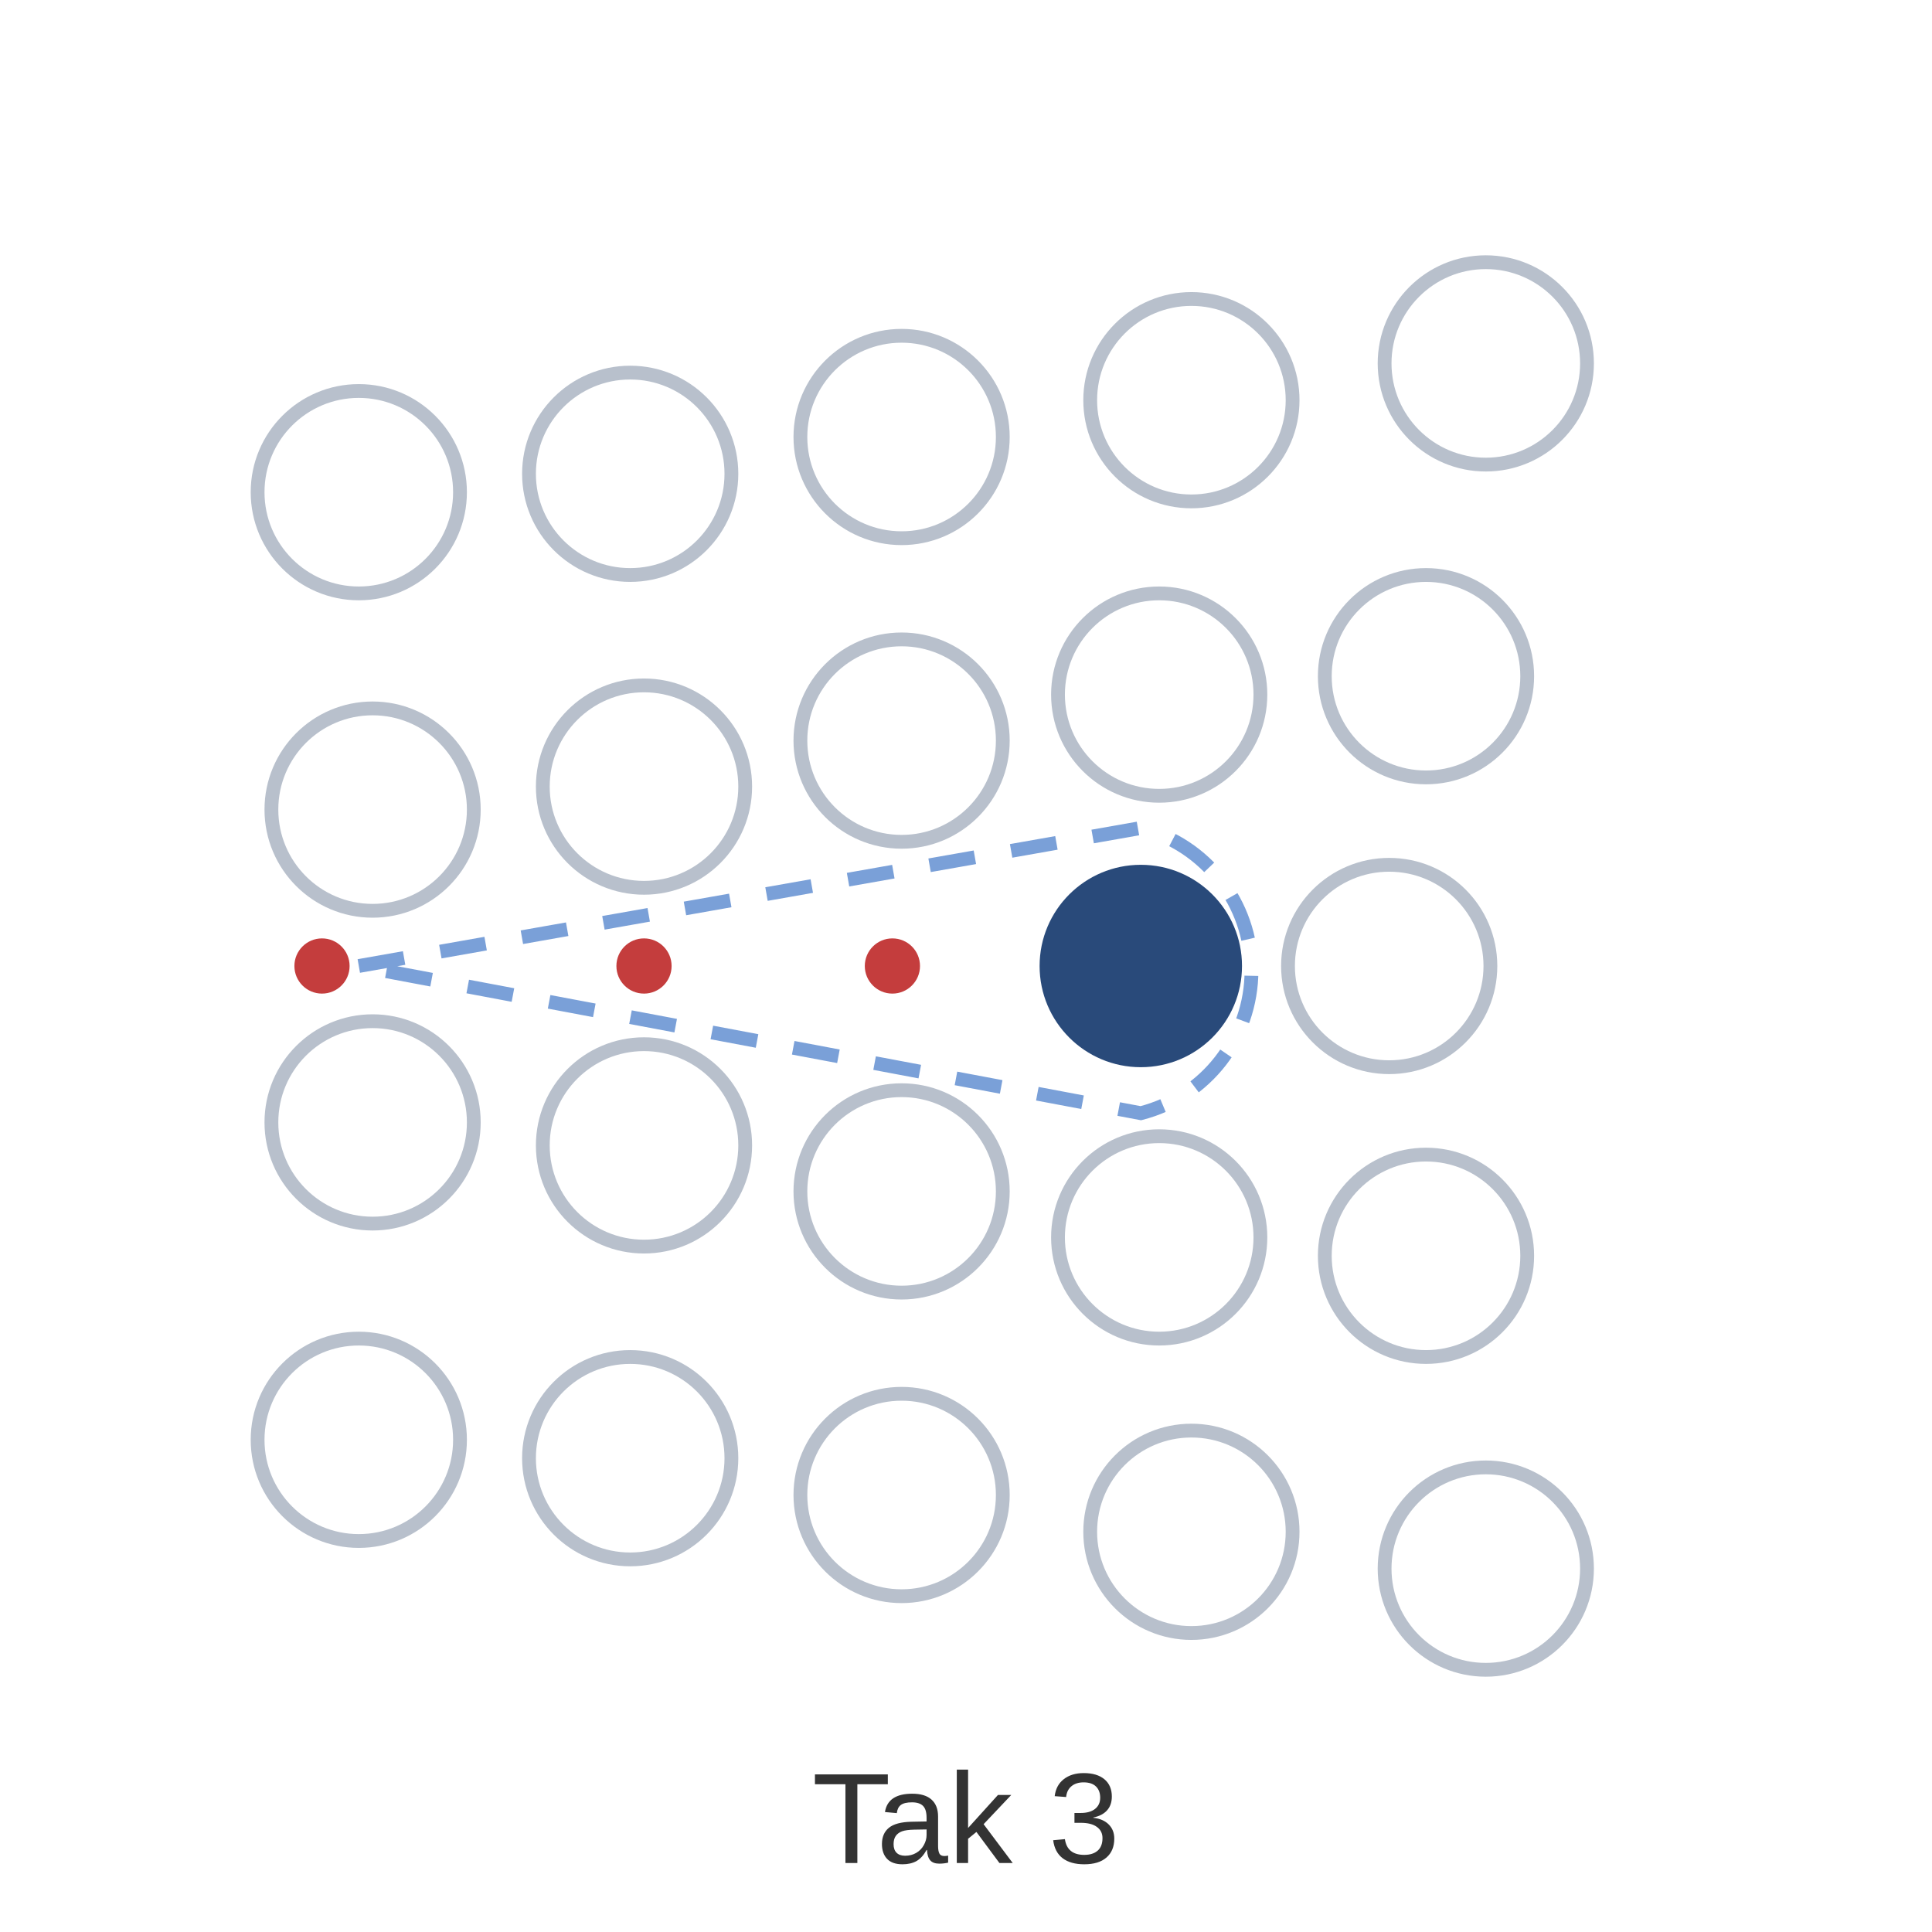
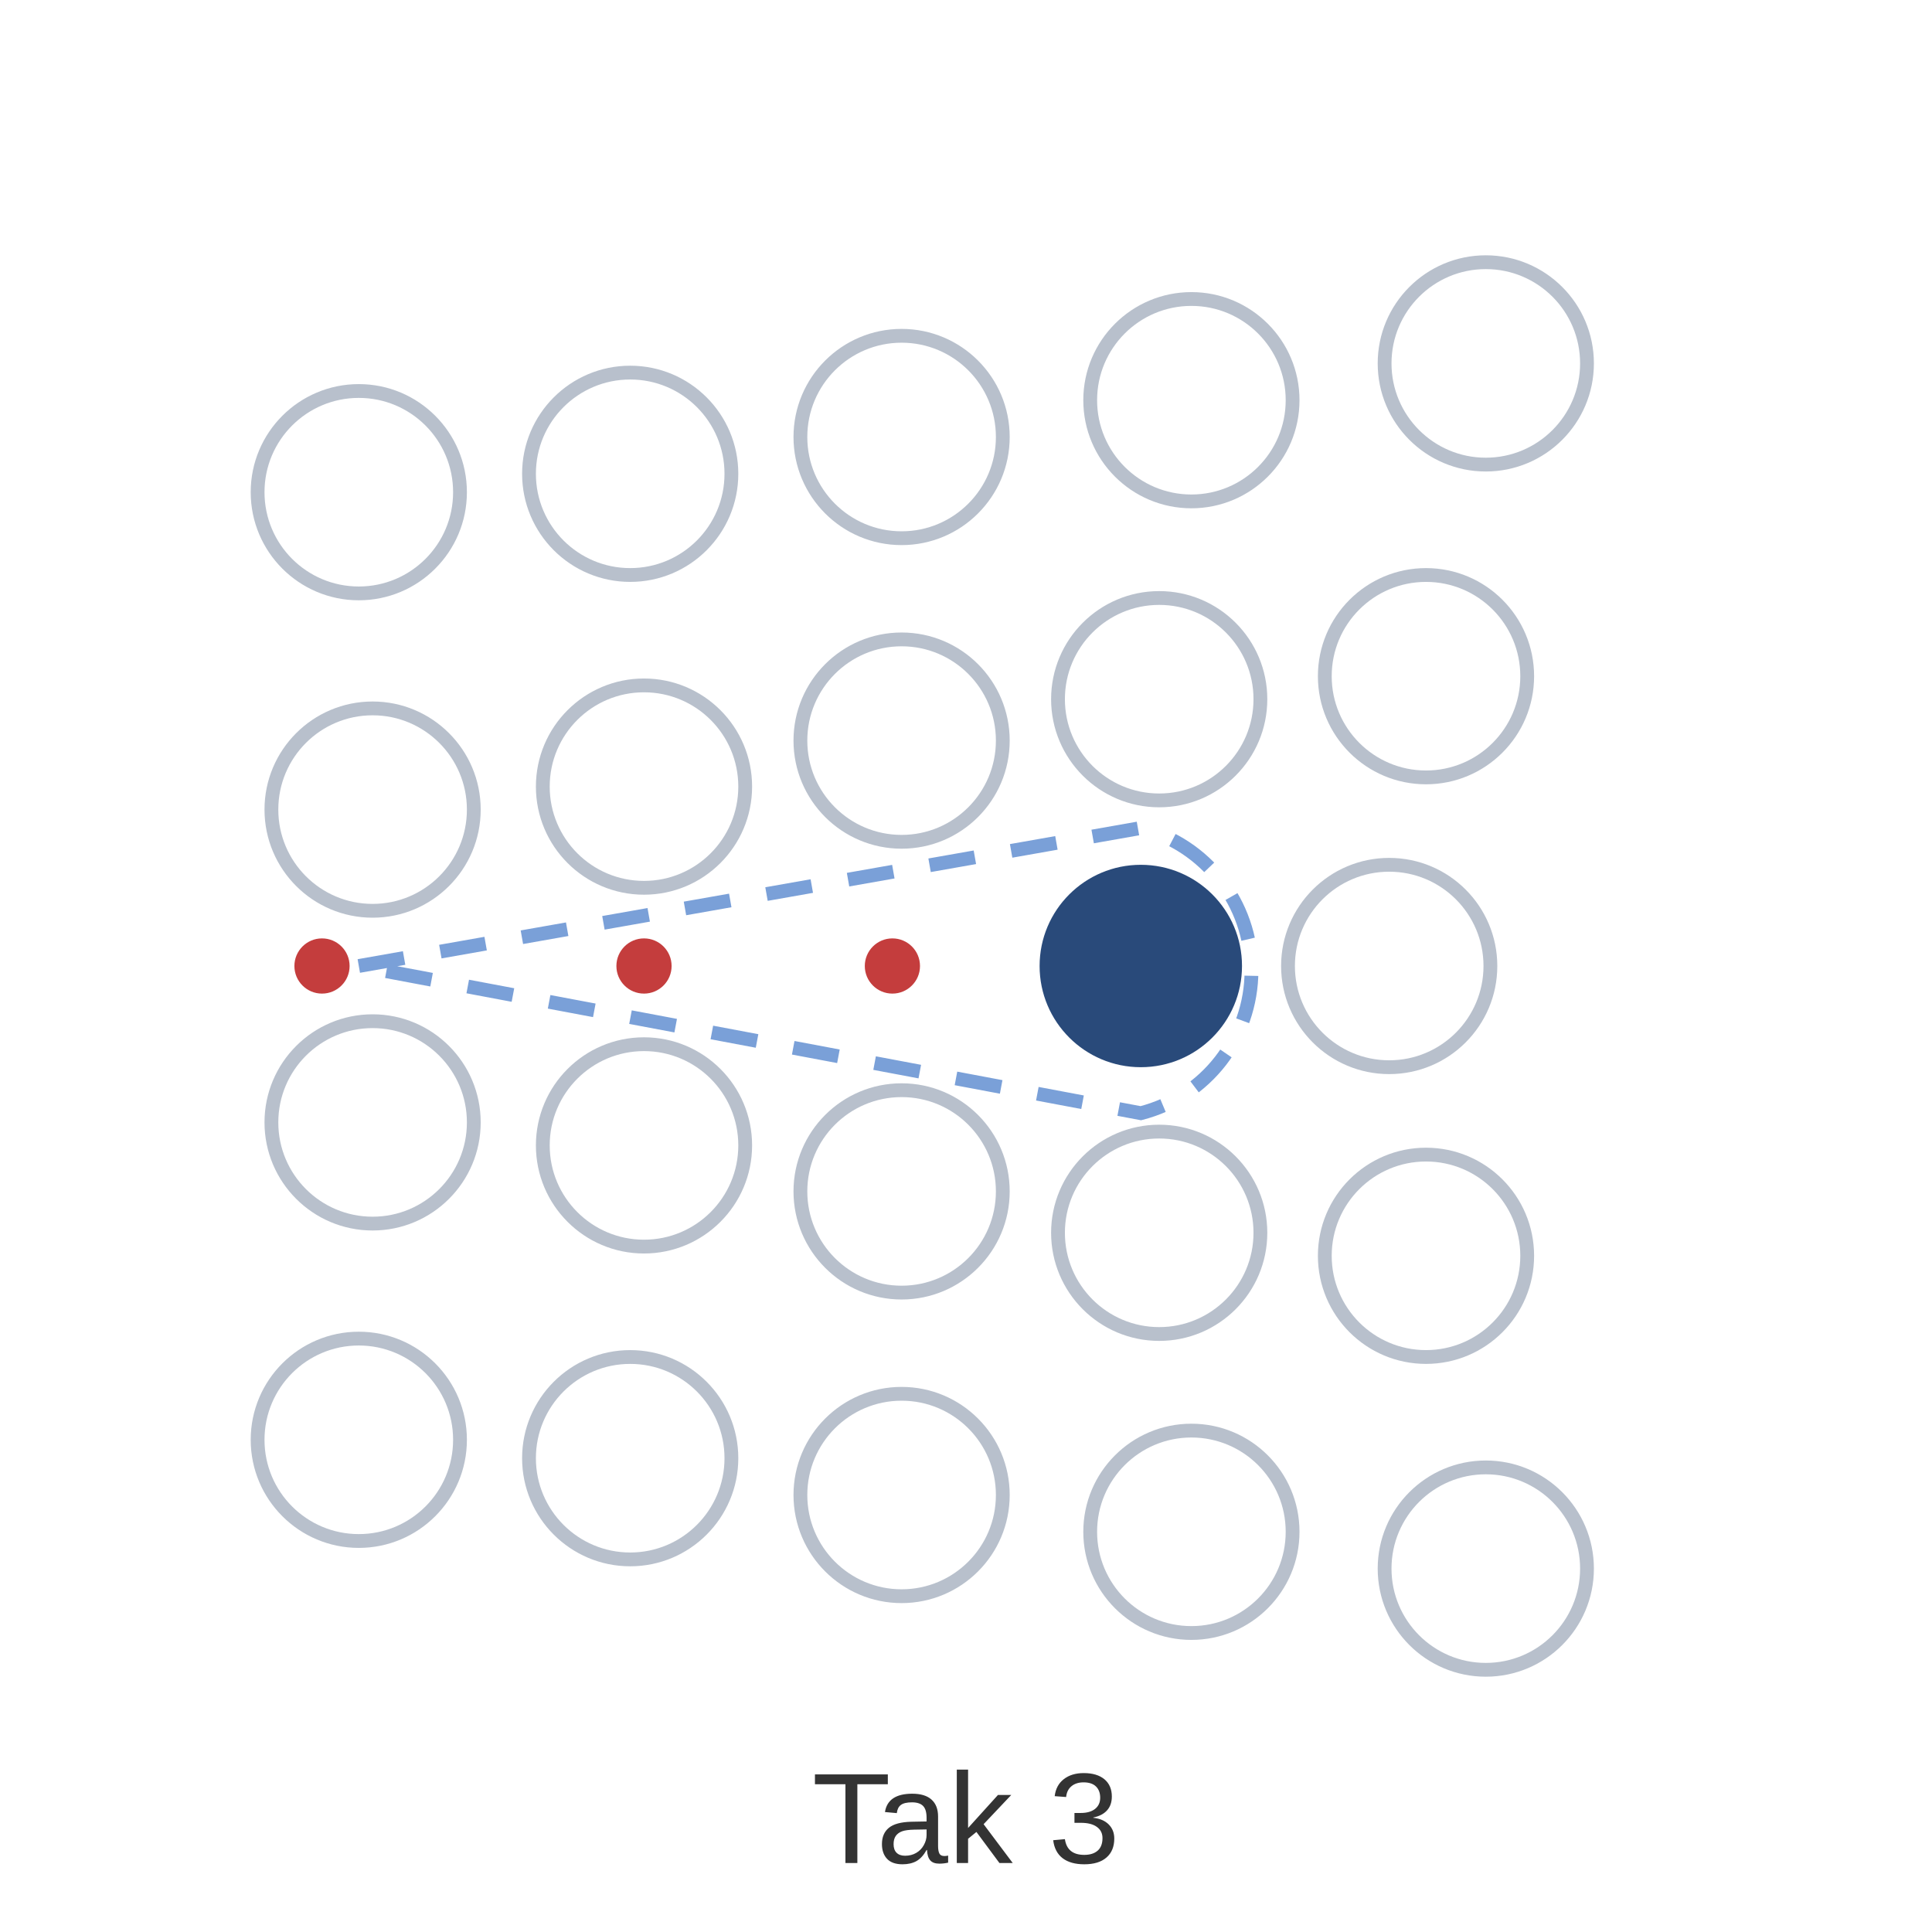
<svg xmlns="http://www.w3.org/2000/svg" width="420" height="420" viewBox="0 0 420 420">
  <rect width="100%" height="100%" fill="white" />
  <g fill="none" stroke="#b8c0cc" stroke-width="3">
    <circle cx="78" cy="107" r="22" />
    <circle cx="137" cy="103" r="22" />
    <circle cx="196" cy="95" r="22" />
    <circle cx="259" cy="87" r="22" />
    <circle cx="323" cy="79" r="22" />
    <circle cx="81" cy="176" r="22" />
    <circle cx="140" cy="171" r="22" />
    <circle cx="196" cy="161" r="22" />
-     <circle cx="252" cy="151" r="22" />
+     <circle cx="252" cy="152" r="22" />
    <circle cx="310" cy="147" r="22" />
    <circle cx="302" cy="210" r="22" />
    <circle cx="81" cy="244" r="22" />
    <circle cx="140" cy="249" r="22" />
    <circle cx="196" cy="259" r="22" />
-     <circle cx="252" cy="269" r="22" />
+     <circle cx="252" cy="268" r="22" />
    <circle cx="310" cy="273" r="22" />
    <circle cx="78" cy="313" r="22" />
    <circle cx="137" cy="317" r="22" />
    <circle cx="196" cy="325" r="22" />
    <circle cx="259" cy="333" r="22" />
    <circle cx="323" cy="341" r="22" />
  </g>
  <circle cx="248" cy="210" r="22" fill="#294a7a" />
  <circle cx="70" cy="210" r="6" fill="#c43d3d" />
  <circle cx="140" cy="210" r="6" fill="#c43d3d" />
  <circle cx="194" cy="210" r="6" fill="#c43d3d" />
  <path d="     M 78 210     L 248 180     A 32 32 0 0 1 248 242     Z" fill="none" stroke="#7aa0d8" stroke-width="3" stroke-dasharray="10 8" />
  <text x="210" y="405" text-anchor="middle" font-family="Arial, sans-serif" font-size="28" fill="#333">
    Tak 3
  </text>
</svg>
